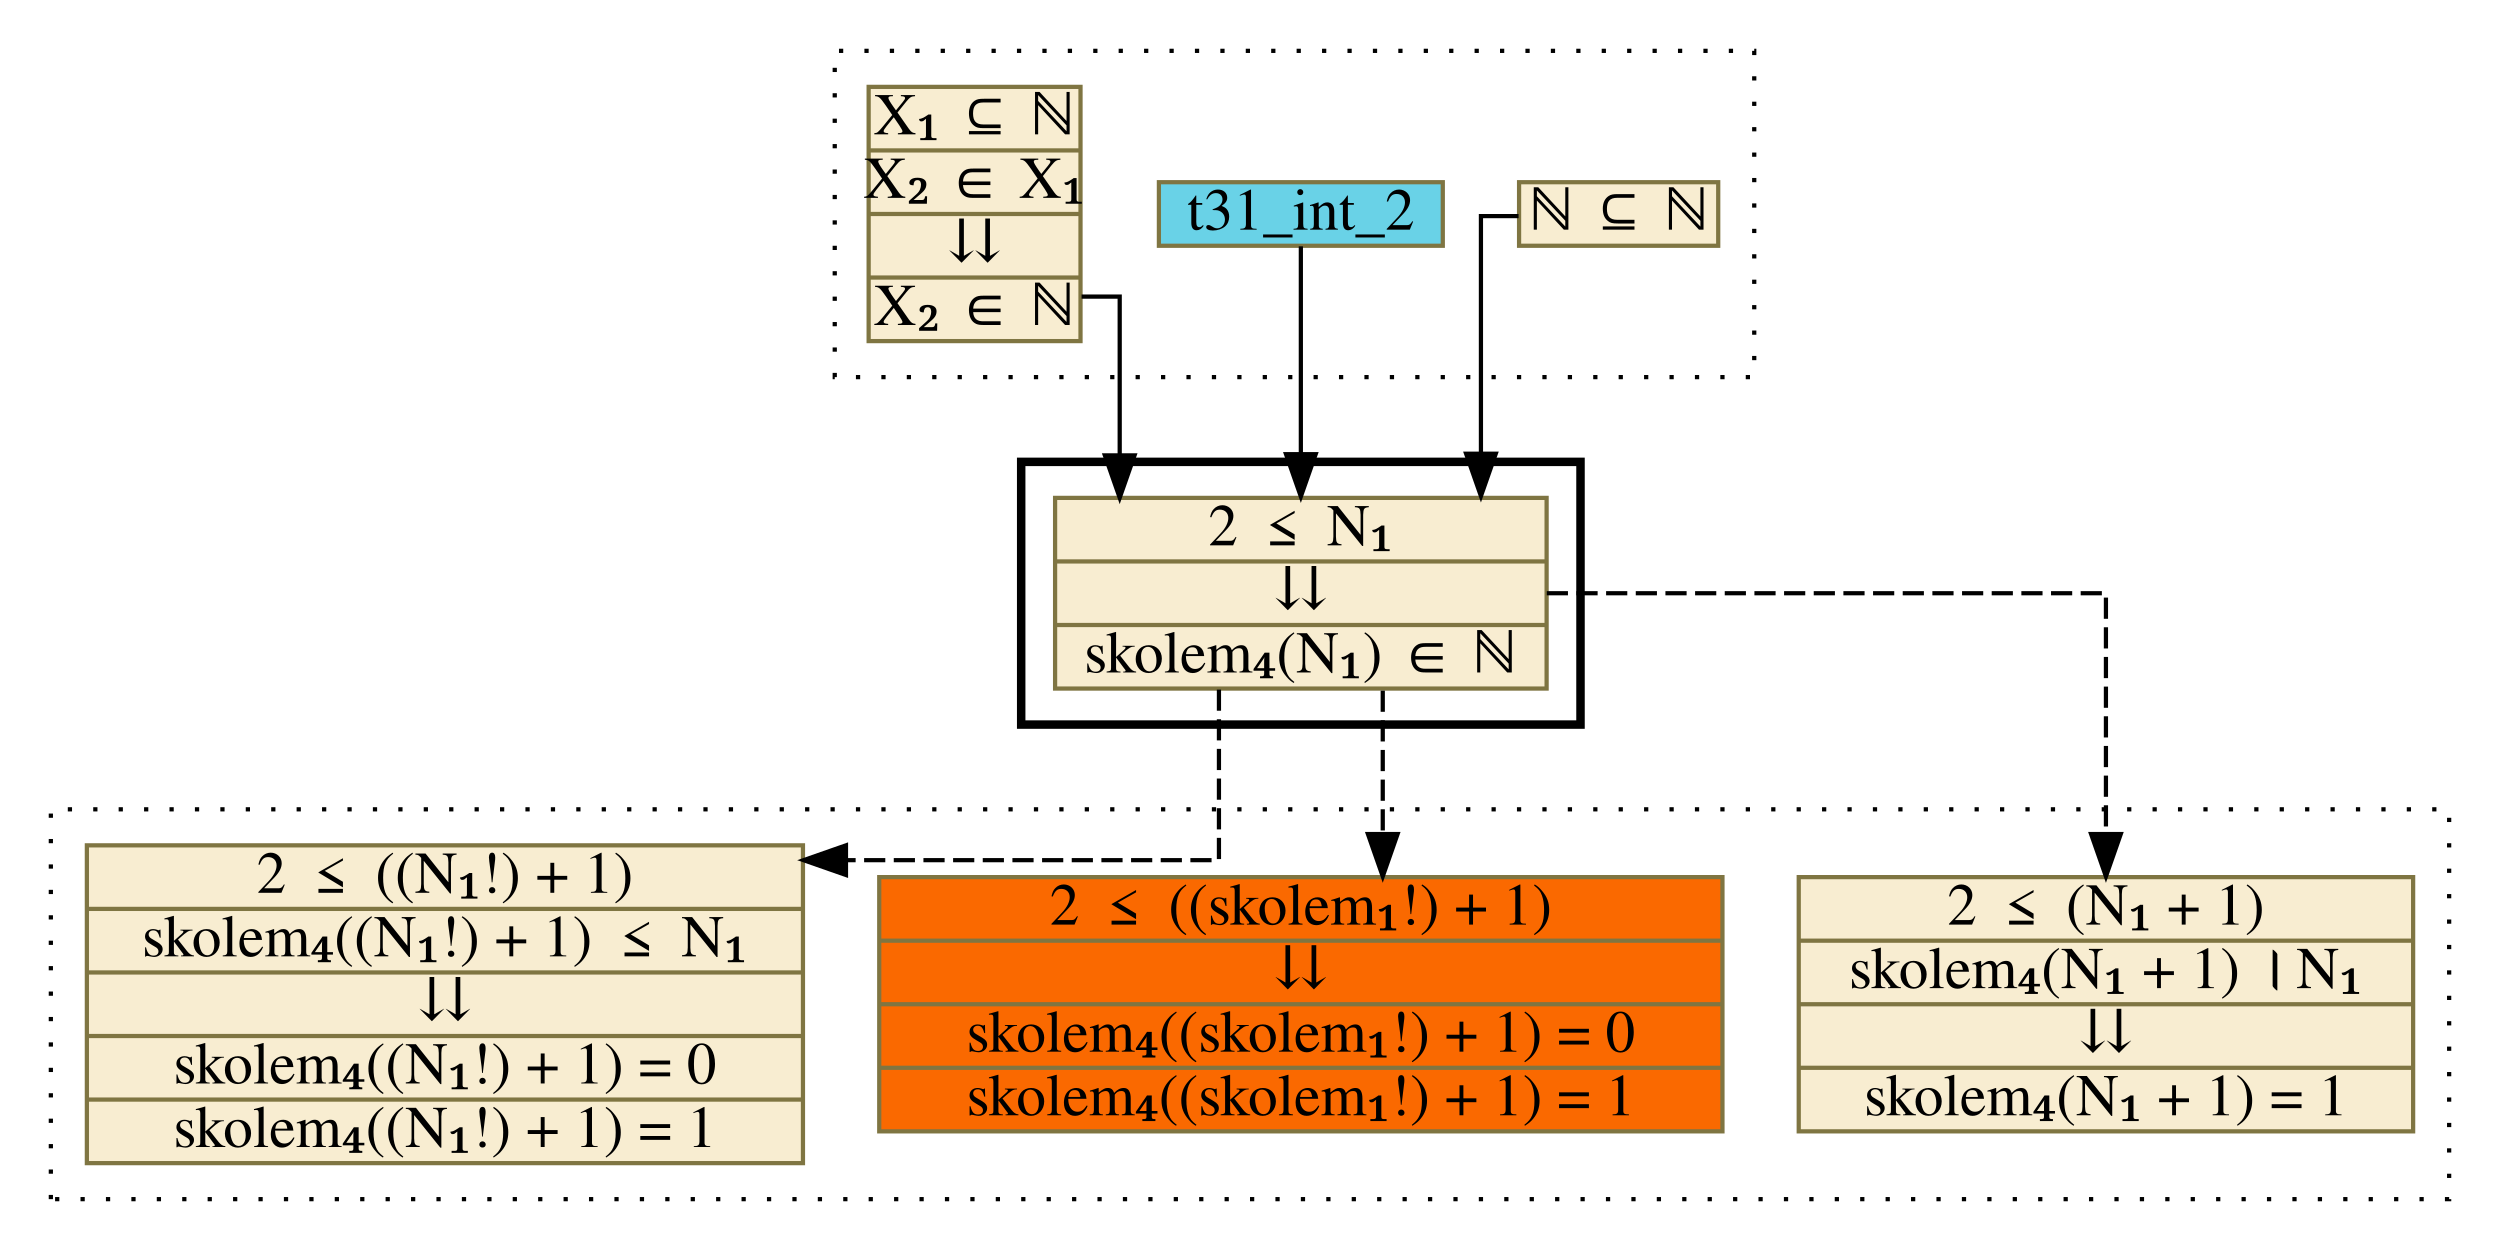
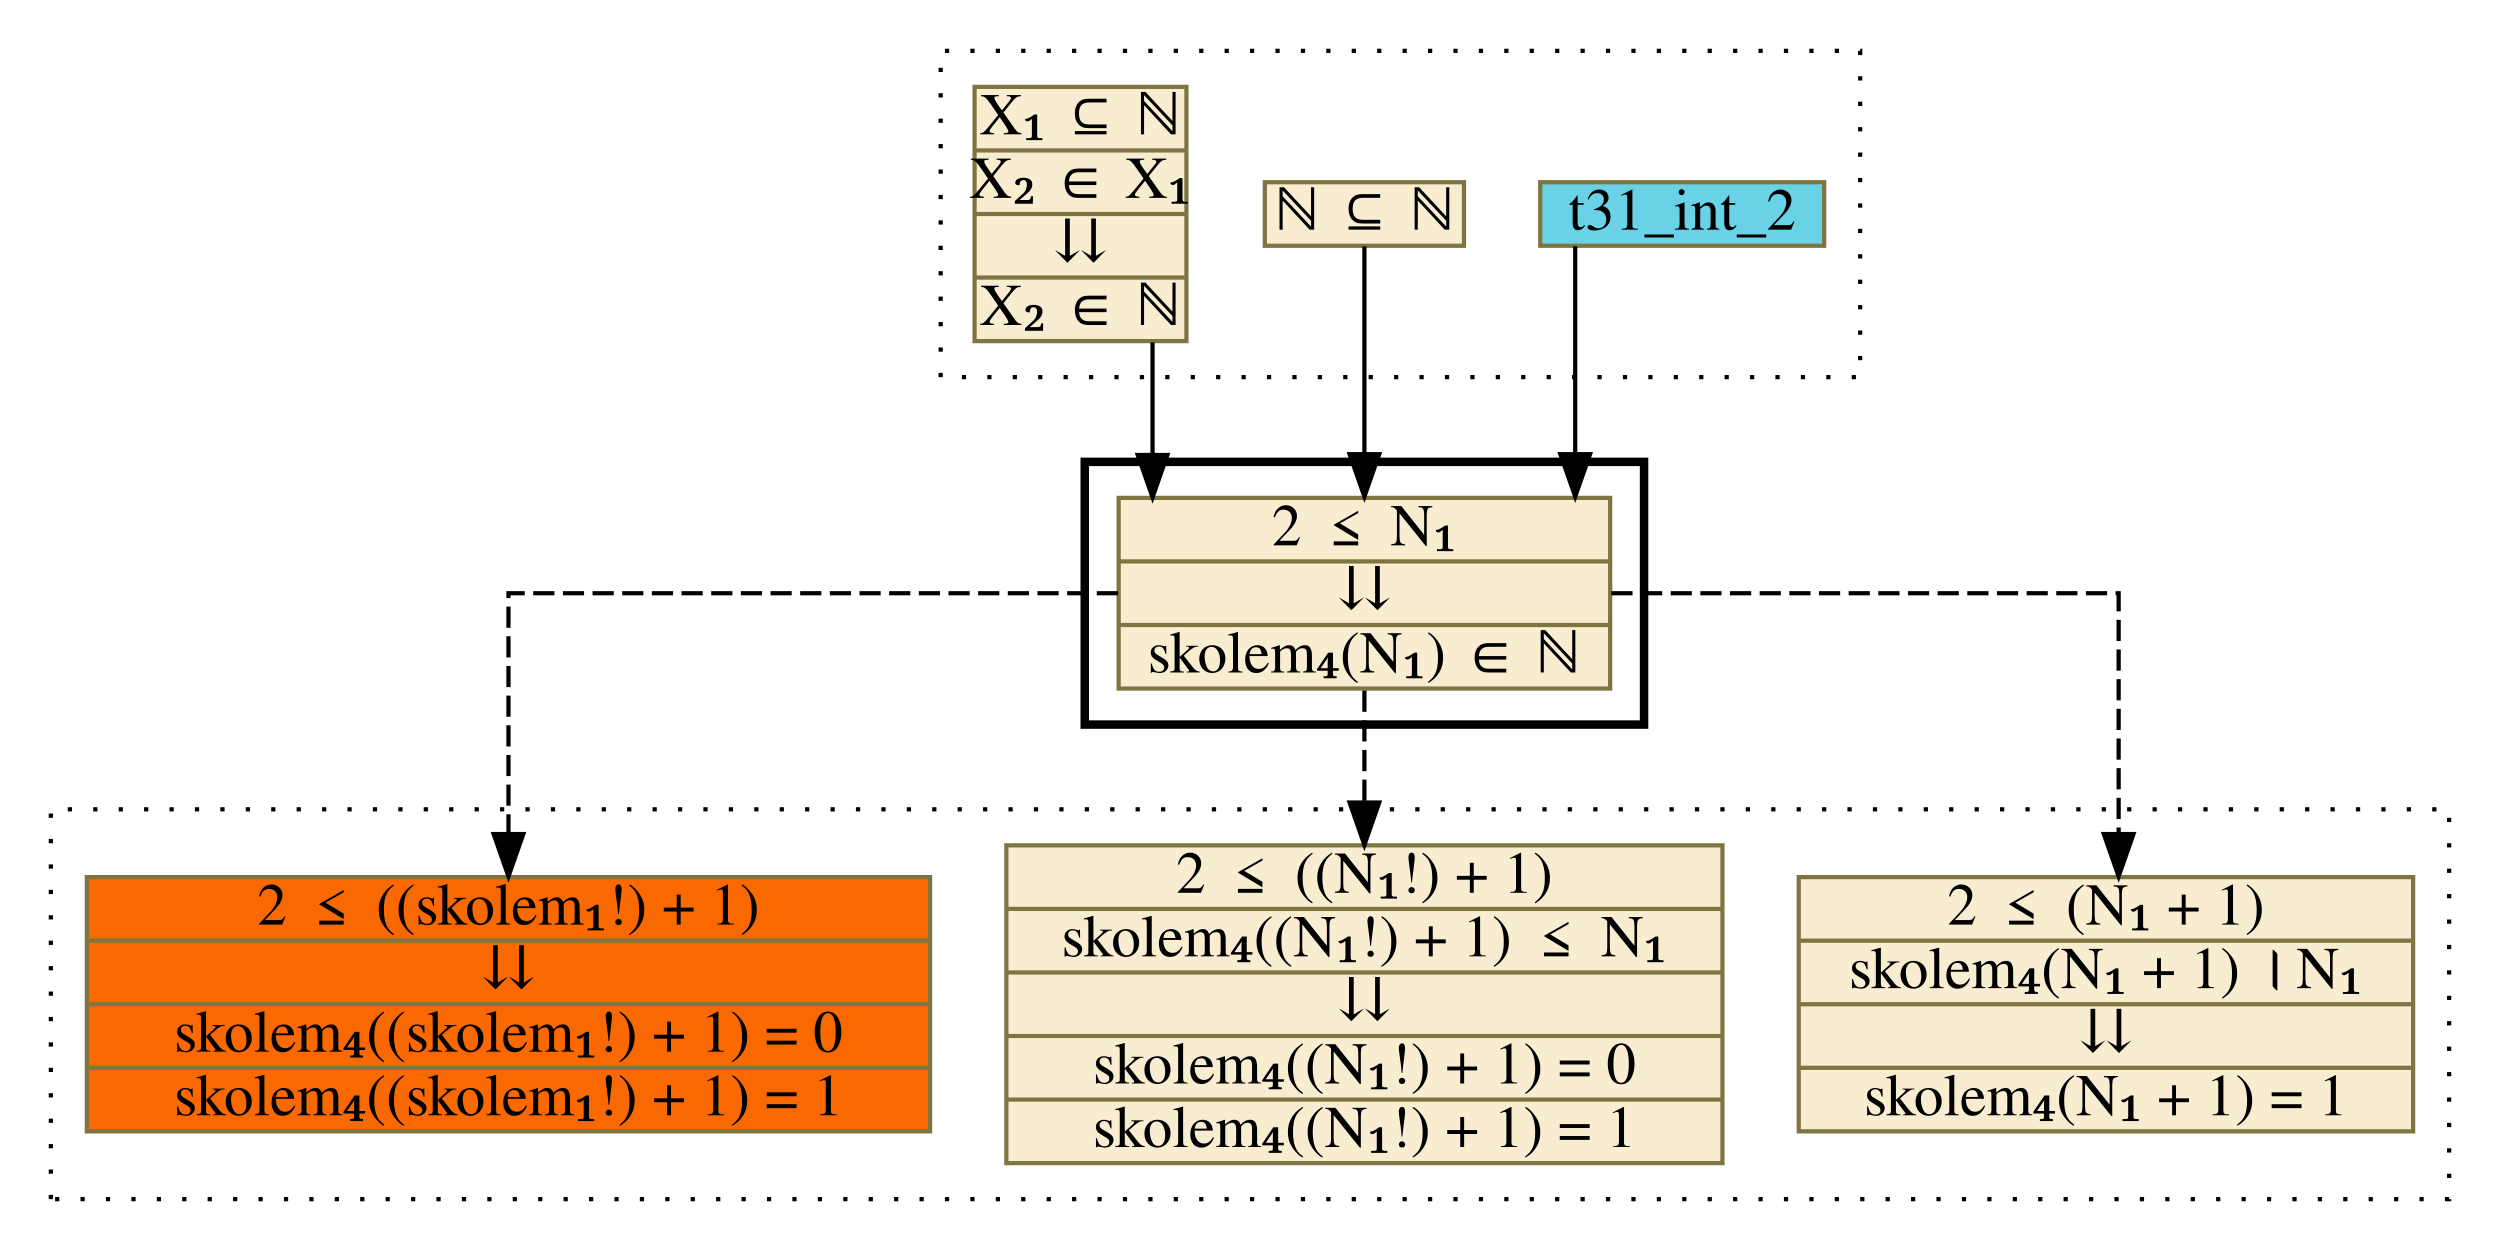
<svg xmlns="http://www.w3.org/2000/svg" xmlns:xlink="http://www.w3.org/1999/xlink" width="590pt" height="295pt" viewBox="0.00 0.00 590.00 295.00">
  <g id="graph0" class="graph" transform="scale(1 1) rotate(0) translate(4 291)">
    <polygon fill="white" stroke="transparent" points="-4,4 -4,-291 586,-291 586,4 -4,4" />
    <g id="clust1" class="cluster">
-       <polygon fill="none" stroke="black" stroke-dasharray="1,5" points="193,-202 193,-279 410,-279 410,-202 193,-202" />
+       <polygon fill="none" stroke="black" stroke-dasharray="1,5" points="218,-202 218,-279 435,-279 435,-202 218,-202" />
    </g>
    <g id="clust2" class="cluster">
-       <polygon fill="none" stroke="black" stroke-width="2" points="237,-120 237,-182 369,-182 369,-120 237,-120" />
+       <polygon fill="none" stroke="black" stroke-width="2" points="252,-120 252,-182 384,-182 384,-120 252,-120" />
    </g>
    <g id="clust3" class="cluster">
      <polygon fill="none" stroke="black" stroke-dasharray="1,5" points="8,-8 8,-100 574,-100 574,-8 8,-8" />
    </g>
    <g id="node1" class="node">
      <g id="a_node1">
-         <a xlink:href="c_0_67.html" xlink:title="{ℕ ⊆ ℕ}" target="_parent">
-           <polygon fill="#f8edd1" stroke="#7f7542" points="354.5,-233 354.5,-248 401.5,-248 401.5,-233 354.5,-233" />
-           <text text-anchor="middle" x="378" y="-236.8" font-family="Times,serif" font-size="14.00">ℕ ⊆ ℕ</text>
+         <a xlink:href="http://grid01.ciirc.cvut.cz/~mptp/7.13.01_4.181.1147/html/int_2.html#T31" xlink:title="t31_int_2" target="_blank">
+           <polygon fill="#69d2e7" stroke="#7f7542" points="359.5,-233 359.5,-248 426.5,-248 426.5,-233 359.5,-233" />
+           <text text-anchor="middle" x="393" y="-236.8" font-family="Times,serif" font-size="14.00">t31_int_2</text>
        </a>
      </g>
    </g>
    <g id="node4" class="node">
      <g id="a_node4">
        <a xlink:href="c_0_55.html" xlink:title="{2 ≤ N₁|⇊|skolem₄(N₁) ∈ ℕ}" target="_parent">
-           <polygon fill="#f8edd1" stroke="#7f7542" points="245,-128.5 245,-173.5 361,-173.5 361,-128.5 245,-128.5" />
-           <text text-anchor="middle" x="303" y="-162.3" font-family="Times,serif" font-size="14.00">2 ≤ N₁</text>
-           <polyline fill="none" stroke="#7f7542" points="245,-158.5 361,-158.5 " />
-           <text text-anchor="middle" x="303" y="-147.3" font-family="Times,serif" font-size="14.00">⇊</text>
-           <polyline fill="none" stroke="#7f7542" points="245,-143.5 361,-143.5 " />
-           <text text-anchor="middle" x="303" y="-132.3" font-family="Times,serif" font-size="14.00">skolem₄(N₁) ∈ ℕ</text>
+           <polygon fill="#f8edd1" stroke="#7f7542" points="260,-128.5 260,-173.5 376,-173.5 376,-128.5 260,-128.5" />
+           <text text-anchor="middle" x="318" y="-162.3" font-family="Times,serif" font-size="14.00">2 ≤ N₁</text>
+           <polyline fill="none" stroke="#7f7542" points="260,-158.5 376,-158.5 " />
+           <text text-anchor="middle" x="318" y="-147.3" font-family="Times,serif" font-size="14.00">⇊</text>
+           <polyline fill="none" stroke="#7f7542" points="260,-143.5 376,-143.5 " />
+           <text text-anchor="middle" x="318" y="-132.3" font-family="Times,serif" font-size="14.00">skolem₄(N₁) ∈ ℕ</text>
        </a>
      </g>
    </g>
    <g id="edge1" class="edge">
-       <path fill="none" stroke="black" d="M354.38,-240C349.34,-240 345.5,-240 345.5,-240 345.5,-240 345.5,-183.92 345.5,-183.92" />
-       <polygon fill="black" stroke="black" points="349,-183.92 345.5,-173.92 342,-183.92 349,-183.92" />
+       <path fill="none" stroke="black" d="M367.75,-232.87C367.75,-232.87 367.75,-183.81 367.75,-183.81" />
+       <polygon fill="black" stroke="black" points="371.25,-183.81 367.75,-173.81 364.25,-183.81 371.25,-183.81" />
    </g>
    <g id="node2" class="node">
      <g id="a_node2">
-         <a xlink:href="http://grid01.ciirc.cvut.cz/~mptp/7.13.01_4.181.1147/html/int_2.html#T31" xlink:title="t31_int_2" target="_blank">
-           <polygon fill="#69d2e7" stroke="#7f7542" points="269.5,-233 269.5,-248 336.5,-248 336.5,-233 269.5,-233" />
-           <text text-anchor="middle" x="303" y="-236.8" font-family="Times,serif" font-size="14.00">t31_int_2</text>
+         <a xlink:href="c_0_67.html" xlink:title="{ℕ ⊆ ℕ}" target="_parent">
+           <polygon fill="#f8edd1" stroke="#7f7542" points="294.5,-233 294.5,-248 341.5,-248 341.5,-233 294.5,-233" />
+           <text text-anchor="middle" x="318" y="-236.8" font-family="Times,serif" font-size="14.00">ℕ ⊆ ℕ</text>
        </a>
      </g>
    </g>
    <g id="edge2" class="edge">
-       <path fill="none" stroke="black" d="M303,-232.87C303,-232.87 303,-183.81 303,-183.81" />
-       <polygon fill="black" stroke="black" points="306.5,-183.81 303,-173.81 299.5,-183.81 306.5,-183.81" />
+       <path fill="none" stroke="black" d="M318,-232.87C318,-232.87 318,-183.81 318,-183.81" />
+       <polygon fill="black" stroke="black" points="321.5,-183.81 318,-173.81 314.5,-183.81 321.5,-183.81" />
    </g>
    <g id="node3" class="node">
      <g id="a_node3">
        <a xlink:href="c_0_54.html" xlink:title="{X₁ ⊆ ℕ|X₂ ∈ X₁|⇊|X₂ ∈ ℕ}" target="_parent">
-           <polygon fill="#f8edd1" stroke="#7f7542" points="201,-210.5 201,-270.5 251,-270.5 251,-210.5 201,-210.5" />
-           <text text-anchor="middle" x="226" y="-259.3" font-family="Times,serif" font-size="14.00">X₁ ⊆ ℕ</text>
-           <polyline fill="none" stroke="#7f7542" points="201,-255.5 251,-255.5 " />
-           <text text-anchor="middle" x="226" y="-244.3" font-family="Times,serif" font-size="14.00">X₂ ∈ X₁</text>
-           <polyline fill="none" stroke="#7f7542" points="201,-240.5 251,-240.5 " />
-           <text text-anchor="middle" x="226" y="-229.3" font-family="Times,serif" font-size="14.00">⇊</text>
-           <polyline fill="none" stroke="#7f7542" points="201,-225.5 251,-225.5 " />
-           <text text-anchor="middle" x="226" y="-214.3" font-family="Times,serif" font-size="14.00">X₂ ∈ ℕ</text>
+           <polygon fill="#f8edd1" stroke="#7f7542" points="226,-210.5 226,-270.5 276,-270.5 276,-210.5 226,-210.5" />
+           <text text-anchor="middle" x="251" y="-259.3" font-family="Times,serif" font-size="14.00">X₁ ⊆ ℕ</text>
+           <polyline fill="none" stroke="#7f7542" points="226,-255.5 276,-255.5 " />
+           <text text-anchor="middle" x="251" y="-244.3" font-family="Times,serif" font-size="14.00">X₂ ∈ X₁</text>
+           <polyline fill="none" stroke="#7f7542" points="226,-240.5 276,-240.5 " />
+           <text text-anchor="middle" x="251" y="-229.3" font-family="Times,serif" font-size="14.00">⇊</text>
+           <polyline fill="none" stroke="#7f7542" points="226,-225.5 276,-225.5 " />
+           <text text-anchor="middle" x="251" y="-214.3" font-family="Times,serif" font-size="14.00">X₂ ∈ ℕ</text>
        </a>
      </g>
    </g>
    <g id="edge3" class="edge">
-       <path fill="none" stroke="black" d="M251.25,-221C256.38,-221 260.25,-221 260.25,-221 260.25,-221 260.25,-183.53 260.25,-183.53" />
-       <polygon fill="black" stroke="black" points="263.75,-183.53 260.25,-173.53 256.75,-183.53 263.75,-183.53" />
+       <path fill="none" stroke="black" d="M268,-210.2C268,-210.2 268,-183.63 268,-183.63" />
+       <polygon fill="black" stroke="black" points="271.5,-183.63 268,-173.63 264.5,-183.63 271.5,-183.63" />
    </g>
    <g id="node5" class="node">
      <g id="a_node5">
        <a xlink:href="c_0_74.html" xlink:title="{2 ≤ (N₁ + 1)|skolem₄(N₁ + 1) । N₁|⇊|skolem₄(N₁ + 1) = 1}" target="_parent">
          <polygon fill="#f8edd1" stroke="#7f7542" points="420.5,-24 420.5,-84 565.5,-84 565.5,-24 420.5,-24" />
          <text text-anchor="middle" x="493" y="-72.8" font-family="Times,serif" font-size="14.00">2 ≤ (N₁ + 1)</text>
          <polyline fill="none" stroke="#7f7542" points="420.5,-69 565.5,-69 " />
          <text text-anchor="middle" x="493" y="-57.8" font-family="Times,serif" font-size="14.00">skolem₄(N₁ + 1) । N₁</text>
          <polyline fill="none" stroke="#7f7542" points="420.5,-54 565.5,-54 " />
          <text text-anchor="middle" x="493" y="-42.8" font-family="Times,serif" font-size="14.00">⇊</text>
          <polyline fill="none" stroke="#7f7542" points="420.5,-39 565.5,-39 " />
          <text text-anchor="middle" x="493" y="-27.8" font-family="Times,serif" font-size="14.00">skolem₄(N₁ + 1) = 1</text>
        </a>
      </g>
    </g>
    <g id="edge4" class="edge">
-       <path fill="none" stroke="black" stroke-dasharray="5,2" d="M361.04,-151C416.91,-151 493,-151 493,-151 493,-151 493,-94.16 493,-94.16" />
-       <polygon fill="black" stroke="black" points="496.5,-94.16 493,-84.16 489.5,-94.16 496.5,-94.16" />
+       <path fill="none" stroke="black" stroke-dasharray="5,2" d="M376.28,-151C428.2,-151 496,-151 496,-151 496,-151 496,-94.16 496,-94.16" />
+       <polygon fill="black" stroke="black" points="499.5,-94.16 496,-84.16 492.5,-94.16 499.5,-94.16" />
    </g>
    <g id="node6" class="node">
      <g id="a_node6">
-         <a xlink:href="c_0_102.html" xlink:title="{2 ≤ ((skolem₁!) + 1)|⇊|skolem₄((skolem₁!) + 1) = 0|skolem₄((skolem₁!) + 1) = 1}" target="_parent">
-           <polygon fill="#fa6900" stroke="#7f7542" points="203.5,-24 203.5,-84 402.5,-84 402.5,-24 203.5,-24" />
-           <text text-anchor="middle" x="303" y="-72.8" font-family="Times,serif" font-size="14.00">2 ≤ ((skolem₁!) + 1)</text>
-           <polyline fill="none" stroke="#7f7542" points="203.5,-69 402.5,-69 " />
-           <text text-anchor="middle" x="303" y="-57.8" font-family="Times,serif" font-size="14.00">⇊</text>
-           <polyline fill="none" stroke="#7f7542" points="203.5,-54 402.5,-54 " />
-           <text text-anchor="middle" x="303" y="-42.8" font-family="Times,serif" font-size="14.00">skolem₄((skolem₁!) + 1) = 0</text>
-           <polyline fill="none" stroke="#7f7542" points="203.5,-39 402.5,-39 " />
-           <text text-anchor="middle" x="303" y="-27.8" font-family="Times,serif" font-size="14.00">skolem₄((skolem₁!) + 1) = 1</text>
+         <a xlink:href="c_0_89.html" xlink:title="{2 ≤ ((N₁!) + 1)|skolem₄((N₁!) + 1) ≤ N₁|⇊|skolem₄((N₁!) + 1) = 0|skolem₄((N₁!) + 1) = 1}" target="_parent">
+           <polygon fill="#f8edd1" stroke="#7f7542" points="233.5,-16.5 233.5,-91.5 402.5,-91.5 402.5,-16.5 233.5,-16.5" />
+           <text text-anchor="middle" x="318" y="-80.3" font-family="Times,serif" font-size="14.00">2 ≤ ((N₁!) + 1)</text>
+           <polyline fill="none" stroke="#7f7542" points="233.5,-76.5 402.5,-76.5 " />
+           <text text-anchor="middle" x="318" y="-65.3" font-family="Times,serif" font-size="14.00">skolem₄((N₁!) + 1) ≤ N₁</text>
+           <polyline fill="none" stroke="#7f7542" points="233.5,-61.5 402.5,-61.5 " />
+           <text text-anchor="middle" x="318" y="-50.3" font-family="Times,serif" font-size="14.00">⇊</text>
+           <polyline fill="none" stroke="#7f7542" points="233.5,-46.5 402.5,-46.5 " />
+           <text text-anchor="middle" x="318" y="-35.3" font-family="Times,serif" font-size="14.00">skolem₄((N₁!) + 1) = 0</text>
+           <polyline fill="none" stroke="#7f7542" points="233.5,-31.5 402.5,-31.5 " />
+           <text text-anchor="middle" x="318" y="-20.3" font-family="Times,serif" font-size="14.00">skolem₄((N₁!) + 1) = 1</text>
        </a>
      </g>
    </g>
    <g id="edge5" class="edge">
-       <path fill="none" stroke="black" stroke-dasharray="5,2" d="M322.33,-128.01C322.33,-128.01 322.33,-94.17 322.33,-94.17" />
-       <polygon fill="black" stroke="black" points="325.83,-94.17 322.33,-84.17 318.83,-94.17 325.83,-94.17" />
+       <path fill="none" stroke="black" stroke-dasharray="5,2" d="M318,-128.01C318,-128.01 318,-101.61 318,-101.61" />
+       <polygon fill="black" stroke="black" points="321.5,-101.61 318,-91.61 314.5,-101.61 321.5,-101.61" />
    </g>
    <g id="node7" class="node">
      <g id="a_node7">
-         <a xlink:href="c_0_89.html" xlink:title="{2 ≤ ((N₁!) + 1)|skolem₄((N₁!) + 1) ≤ N₁|⇊|skolem₄((N₁!) + 1) = 0|skolem₄((N₁!) + 1) = 1}" target="_parent">
-           <polygon fill="#f8edd1" stroke="#7f7542" points="16.5,-16.5 16.5,-91.5 185.5,-91.5 185.5,-16.5 16.5,-16.5" />
-           <text text-anchor="middle" x="101" y="-80.3" font-family="Times,serif" font-size="14.00">2 ≤ ((N₁!) + 1)</text>
-           <polyline fill="none" stroke="#7f7542" points="16.5,-76.5 185.5,-76.5 " />
-           <text text-anchor="middle" x="101" y="-65.3" font-family="Times,serif" font-size="14.00">skolem₄((N₁!) + 1) ≤ N₁</text>
-           <polyline fill="none" stroke="#7f7542" points="16.5,-61.5 185.5,-61.5 " />
-           <text text-anchor="middle" x="101" y="-50.3" font-family="Times,serif" font-size="14.00">⇊</text>
-           <polyline fill="none" stroke="#7f7542" points="16.5,-46.5 185.5,-46.5 " />
-           <text text-anchor="middle" x="101" y="-35.3" font-family="Times,serif" font-size="14.00">skolem₄((N₁!) + 1) = 0</text>
-           <polyline fill="none" stroke="#7f7542" points="16.5,-31.5 185.5,-31.5 " />
-           <text text-anchor="middle" x="101" y="-20.3" font-family="Times,serif" font-size="14.00">skolem₄((N₁!) + 1) = 1</text>
+         <a xlink:href="c_0_102.html" xlink:title="{2 ≤ ((skolem₁!) + 1)|⇊|skolem₄((skolem₁!) + 1) = 0|skolem₄((skolem₁!) + 1) = 1}" target="_parent">
+           <polygon fill="#fa6900" stroke="#7f7542" points="16.5,-24 16.5,-84 215.5,-84 215.5,-24 16.5,-24" />
+           <text text-anchor="middle" x="116" y="-72.8" font-family="Times,serif" font-size="14.00">2 ≤ ((skolem₁!) + 1)</text>
+           <polyline fill="none" stroke="#7f7542" points="16.5,-69 215.5,-69 " />
+           <text text-anchor="middle" x="116" y="-57.8" font-family="Times,serif" font-size="14.00">⇊</text>
+           <polyline fill="none" stroke="#7f7542" points="16.5,-54 215.5,-54 " />
+           <text text-anchor="middle" x="116" y="-42.8" font-family="Times,serif" font-size="14.00">skolem₄((skolem₁!) + 1) = 0</text>
+           <polyline fill="none" stroke="#7f7542" points="16.5,-39 215.5,-39 " />
+           <text text-anchor="middle" x="116" y="-27.8" font-family="Times,serif" font-size="14.00">skolem₄((skolem₁!) + 1) = 1</text>
        </a>
      </g>
    </g>
    <g id="edge6" class="edge">
-       <path fill="none" stroke="black" stroke-dasharray="5,2" d="M283.67,-128.26C283.67,-110.21 283.67,-88 283.67,-88 283.67,-88 195.65,-88 195.65,-88" />
-       <polygon fill="black" stroke="black" points="195.65,-84.5 185.65,-88 195.65,-91.5 195.65,-84.5" />
+       <path fill="none" stroke="black" stroke-dasharray="5,2" d="M259.84,-151C200.17,-151 116,-151 116,-151 116,-151 116,-94.16 116,-94.16" />
+       <polygon fill="black" stroke="black" points="119.5,-94.16 116,-84.16 112.5,-94.16 119.5,-94.16" />
    </g>
  </g>
</svg>
